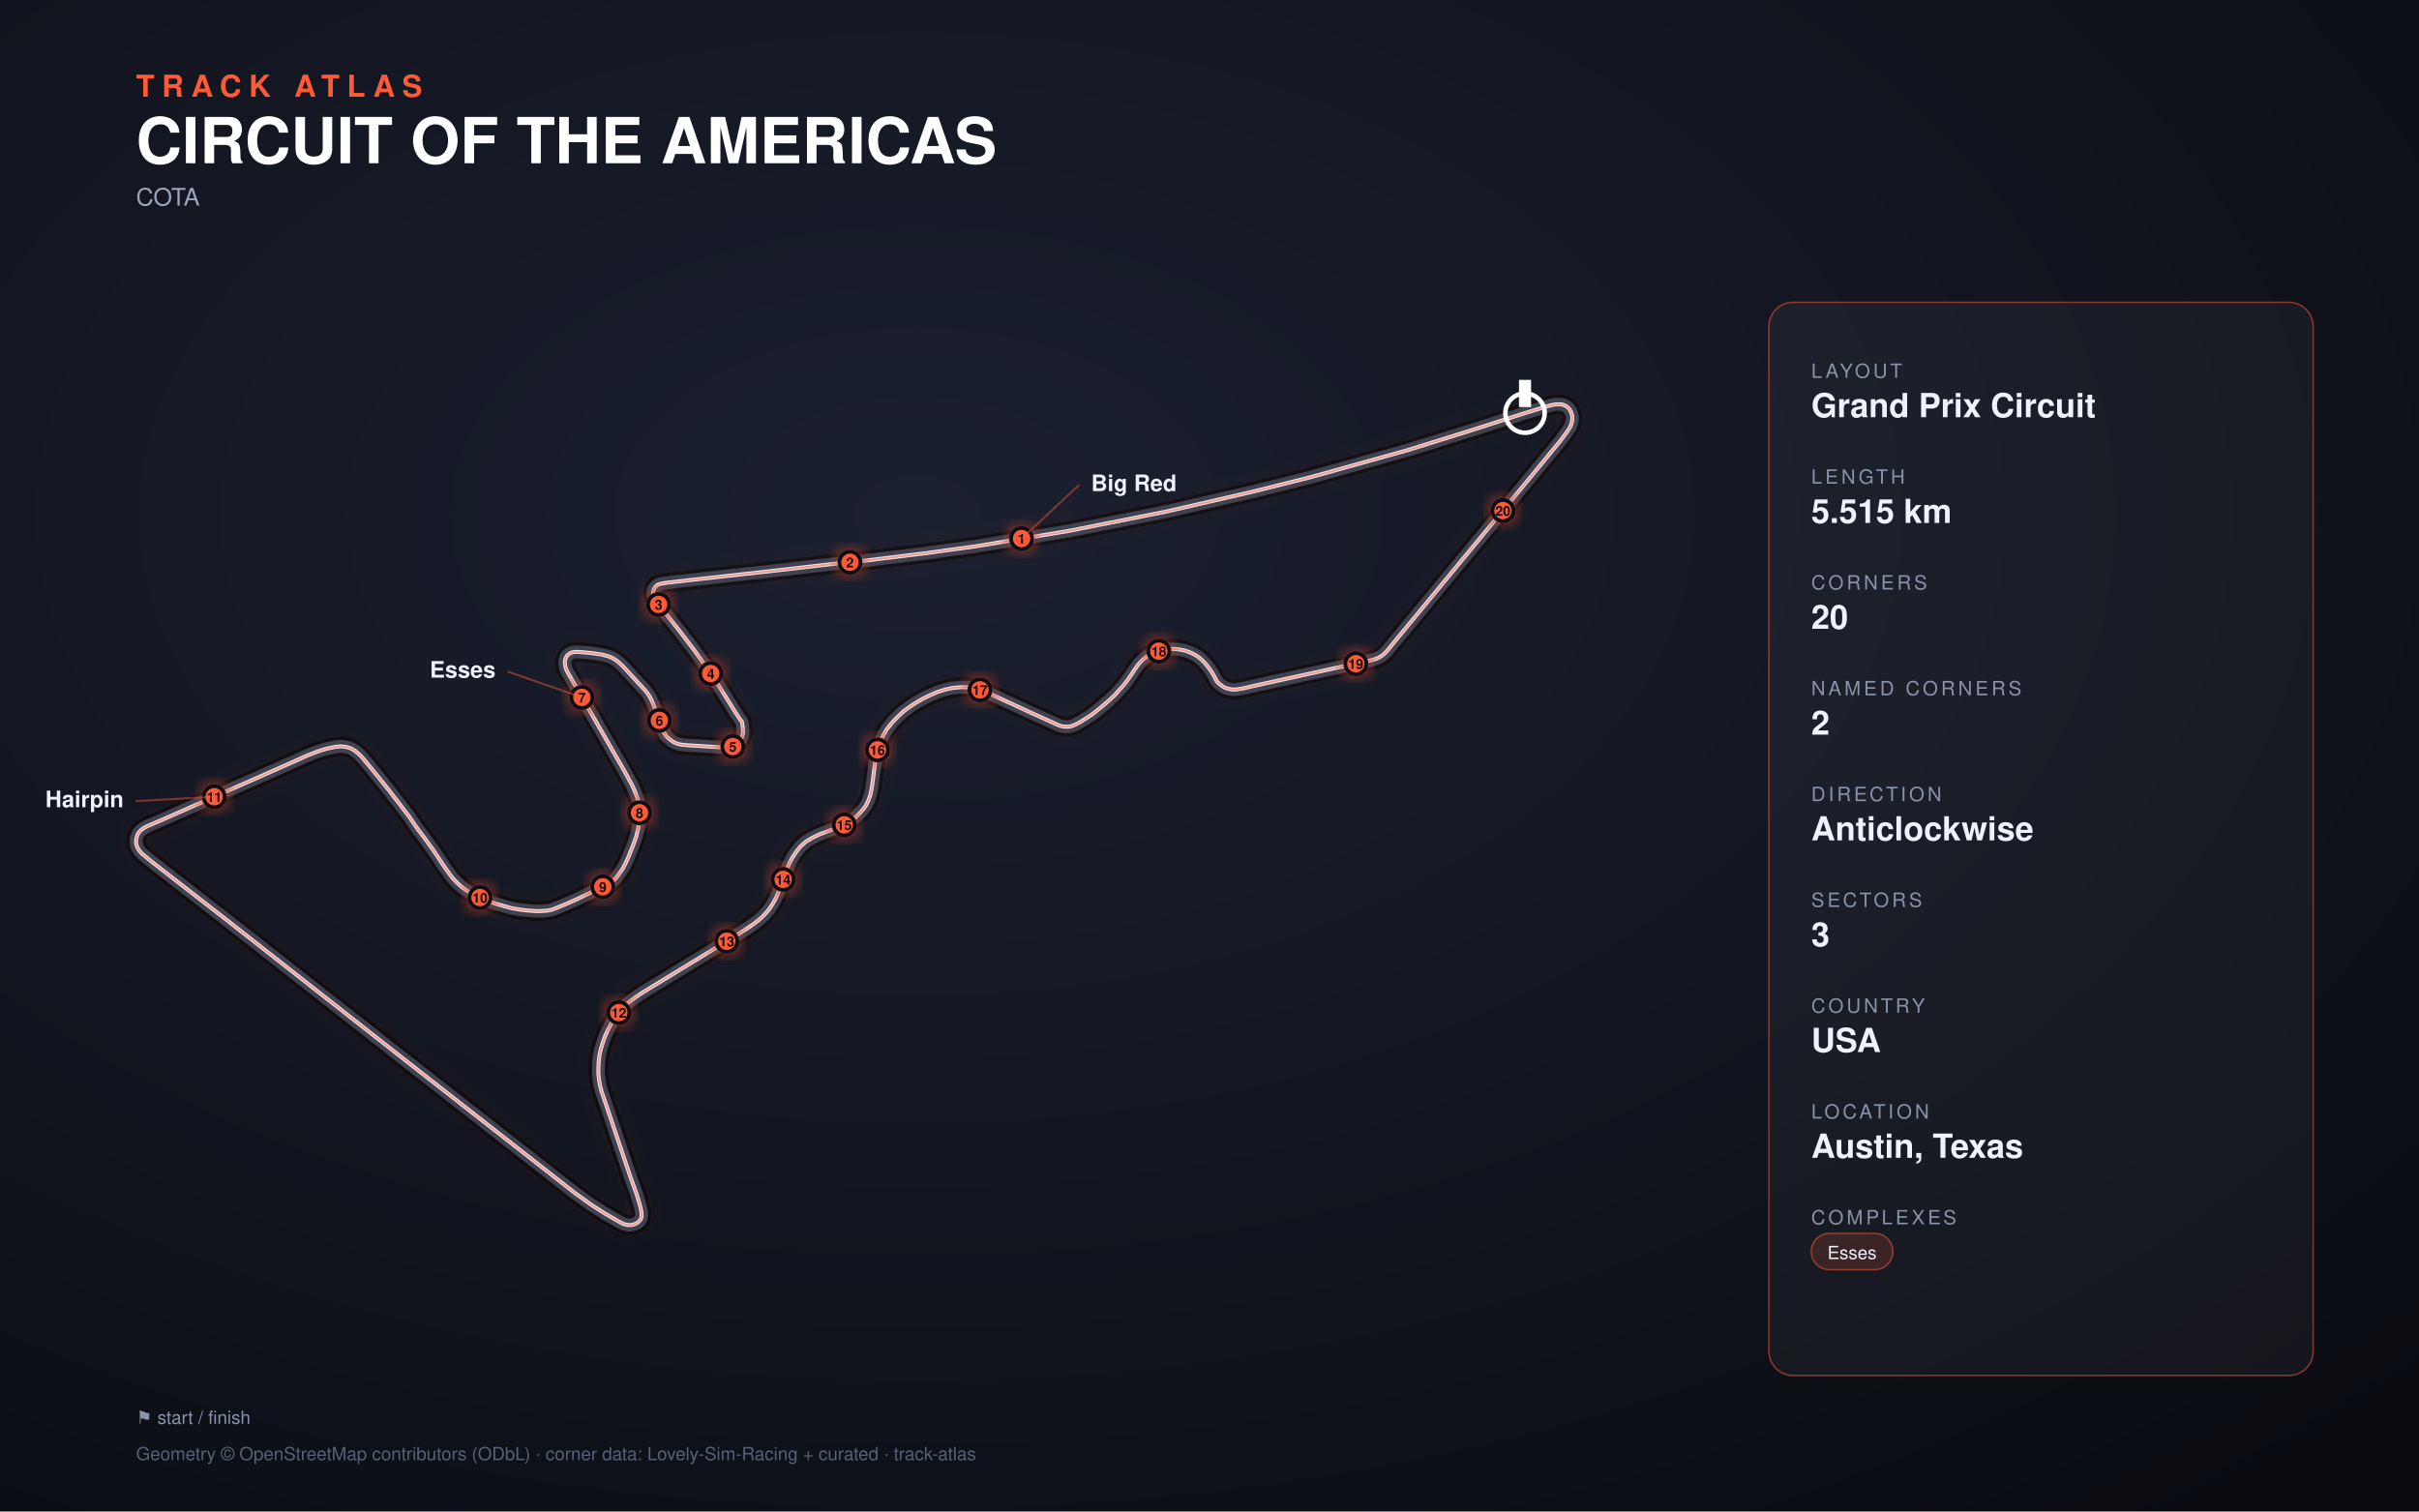
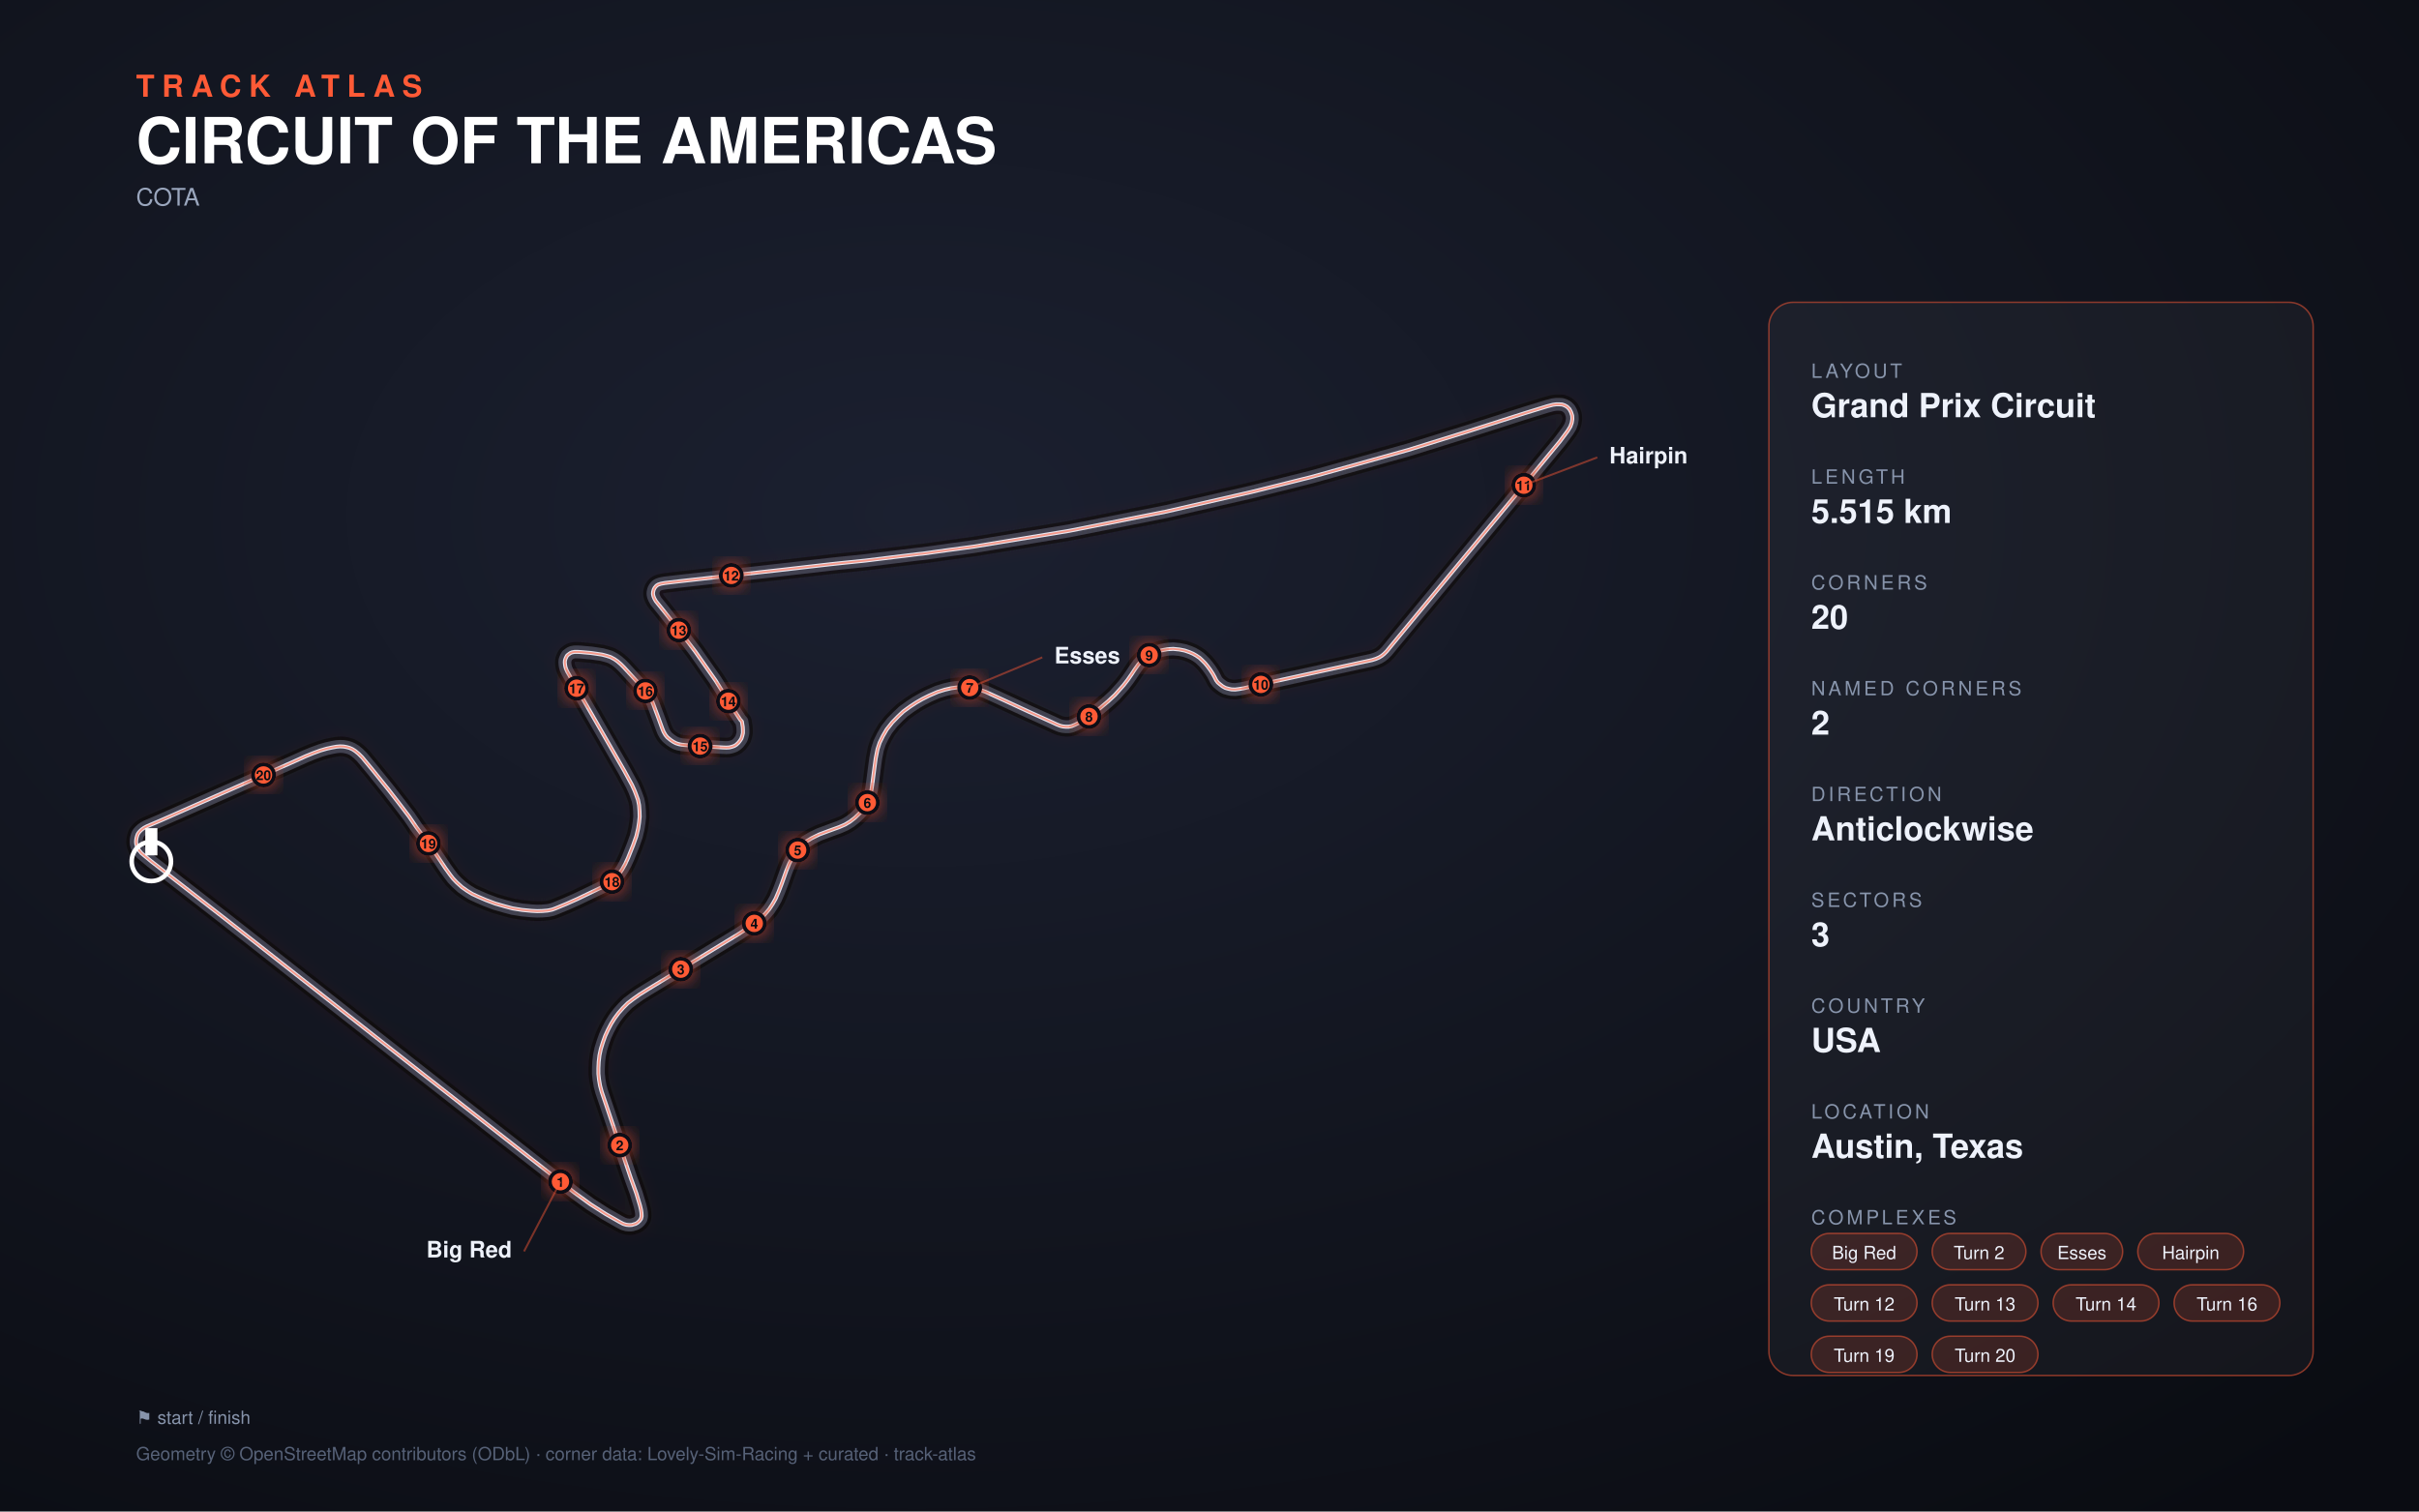
<svg xmlns="http://www.w3.org/2000/svg" width="1600" height="1000" viewBox="0 0 1600 1000" font-family="Helvetica, Arial, sans-serif">
  <defs>
    <radialGradient id="bg" cx="38%" cy="34%" r="85%">
      <stop offset="0%" stop-color="#1b2030" />
      <stop offset="55%" stop-color="#12151f" />
      <stop offset="100%" stop-color="#0a0c12" />
    </radialGradient>
    <linearGradient id="accent" x1="0" y1="0" x2="1" y2="1">
      <stop offset="0%" stop-color="#ff5a36" />
      <stop offset="100%" stop-color="#ffffff" />
    </linearGradient>
    <filter id="glow" x="-40%" y="-40%" width="180%" height="180%">
      <feGaussianBlur stdDeviation="6" result="b" />
      <feMerge>
        <feMergeNode in="b" />
        <feMergeNode in="SourceGraphic" />
      </feMerge>
    </filter>
  </defs>
  <rect width="1600" height="1000" fill="url(#bg)" />
  <path d="M 100.1,569.9 L 150.0,608.7 L 271.2,703.9 L 379.9,789.0 L 390.5,796.7 L 400.5,803.1 L 409.8,808.4 L 412.3,809.7 L 414.3,810.3 L 416.2,810.5 L 417.9,810.4 L 419.5,809.9 L 420.3,809.7 L 421.7,808.9 L 423.0,807.7 L 424.0,806.3 L 424.4,804.6 L 424.3,802.4 L 424.0,800.4 L 423.3,797.5 L 420.9,789.5 L 417.2,779.3 L 400.9,730.9 L 398.0,722.4 L 396.9,718.3 L 396.2,714.2 L 395.8,710.4 L 395.8,706.7 L 396.0,702.5 L 396.5,698.2 L 397.4,694.0 L 398.8,689.5 L 400.3,685.3 L 402.2,681.2 L 404.2,677.4 L 406.5,673.7 L 409.1,670.2 L 412.1,666.8 L 415.2,663.7 L 419.0,660.8 L 423.1,657.9 L 428.2,654.7 L 437.9,648.8 L 488.4,618.0 L 495.4,613.4 L 499.0,610.9 L 502.7,608.0 L 505.8,605.0 L 508.7,601.6 L 511.0,598.1 L 513.0,594.6 L 515.1,589.7 L 517.1,584.5 L 518.7,580.0 L 520.2,575.8 L 522.0,571.4 L 524.1,567.4 L 526.5,563.8 L 529.3,560.2 L 532.9,556.9 L 537.1,554.4 L 541.8,552.1 L 548.5,549.6 L 555.1,547.2 L 559.0,545.5 L 562.3,543.5 L 565.4,541.1 L 568.2,538.4 L 570.9,535.5 L 572.8,532.8 L 574.5,529.3 L 575.7,525.7 L 576.5,522.1 L 577.2,517.0 L 578.2,509.3 L 579.2,501.8 L 580.4,495.7 L 581.8,491.4 L 584.0,486.9 L 586.5,482.6 L 590.2,477.9 L 594.1,473.9 L 597.5,470.7 L 601.9,467.5 L 606.0,464.8 L 610.0,462.5 L 614.6,460.2 L 620.1,457.8 L 624.9,456.3 L 629.2,455.3 L 633.1,454.8 L 636.4,454.6 L 639.6,454.7 L 642.5,455.1 L 645.5,455.7 L 648.5,456.5 L 651.9,457.7 L 663.9,463.2 L 680.1,470.7 L 695.6,477.7 L 699.0,479.3 L 701.3,480.2 L 703.0,480.6 L 705.0,480.8 L 706.8,480.8 L 708.8,480.4 L 711.2,479.4 L 714.3,477.8 L 721.9,473.0 L 727.8,468.3 L 732.9,464.0 L 737.4,459.8 L 743.2,453.3 L 745.9,449.8 L 748.4,446.2 L 750.5,443.0 L 753.0,439.5 L 755.2,437.1 L 758.3,434.5 L 761.2,432.8 L 764.4,431.4 L 768.1,430.3 L 772.3,429.5 L 776.0,429.3 L 780.1,429.7 L 783.6,430.4 L 786.8,431.5 L 789.1,432.5 L 791.2,433.7 L 793.4,435.2 L 795.0,436.7 L 797.0,438.7 L 798.5,440.5 L 800.3,442.9 L 802.2,445.8 L 803.4,448.0 L 804.4,450.0 L 805.5,451.5 L 806.9,452.7 L 808.7,454.1 L 810.5,455.1 L 812.6,455.7 L 814.5,456.1 L 816.9,456.2 L 819.3,455.9 L 822.4,455.4 L 828.8,453.9 L 897.8,438.8 L 904.3,437.4 L 907.5,436.7 L 910.0,435.9 L 912.1,435.0 L 913.9,433.9 L 915.5,432.6 L 917.2,430.9 L 921.7,425.4 L 1010.8,317.5 L 1031.7,292.1 L 1037.0,285.0 L 1038.7,282.2 L 1039.6,279.7 L 1040.0,277.2 L 1039.9,275.0 L 1039.1,272.6 L 1038.1,270.7 L 1036.5,269.1 L 1034.9,268.2 L 1033.2,267.6 L 1031.3,267.5 L 1029.3,267.5 L 1027.1,267.8 L 1023.3,268.8 L 1008.7,273.3 L 972.2,285.0 L 931.4,297.7 L 867.3,315.6 L 827.7,325.5 L 771.6,338.4 L 707.2,351.2 L 644.2,361.6 L 628.0,363.8 L 610.2,366.3 L 609.1,366.4 L 607.2,366.6 L 572.3,370.9 L 555.7,372.6 L 549.2,373.3 L 530.1,375.5 L 515.3,377.2 L 481.2,381.0 L 449.1,384.6 L 439.8,385.7 L 437.1,386.2 L 435.3,386.8 L 434.2,387.5 L 433.0,388.9 L 432.4,390.1 L 432.0,391.6 L 431.9,392.9 L 432.2,394.4 L 432.8,395.9 L 433.8,397.7 L 439.6,404.9 L 451.4,419.9 L 459.9,431.1 L 473.3,450.2 L 486.0,470.6 L 489.6,476.1 L 490.7,477.3 L 491.3,481.0 L 491.4,483.1 L 491.4,485.0 L 491.0,486.7 L 490.4,488.6 L 489.5,490.0 L 488.4,491.4 L 487.0,492.7 L 485.7,493.5 L 484.0,494.1 L 482.3,494.5 L 480.3,494.6 L 477.8,494.5 L 467.0,493.8 L 458.8,493.3 L 454.2,493.0 L 450.9,492.7 L 448.9,492.3 L 447.1,491.7 L 445.4,490.8 L 443.6,489.6 L 441.4,487.8 L 440.1,486.2 L 438.9,484.1 L 437.9,481.6 L 435.2,474.2 L 433.4,469.4 L 431.8,465.1 L 430.1,461.5 L 428.1,458.4 L 426.1,456.0 L 421.6,451.2 L 412.7,441.5 L 410.6,439.4 L 408.4,437.5 L 406.4,436.1 L 403.8,434.7 L 401.3,433.9 L 398.3,433.1 L 395.0,432.6 L 390.8,432.0 L 384.1,431.4 L 382.1,431.3 L 380.0,431.3 L 378.4,431.6 L 377.2,432.1 L 376.1,432.9 L 375.2,433.6 L 374.6,434.6 L 374.1,435.7 L 373.7,436.9 L 373.6,438.1 L 373.7,439.4 L 373.9,440.8 L 374.3,442.3 L 375.2,444.3 L 382.5,457.1 L 412.9,509.9 L 418.0,519.3 L 419.7,523.0 L 420.7,525.6 L 422.0,529.2 L 422.7,532.7 L 423.0,536.6 L 423.1,540.4 L 422.7,544.2 L 422.1,548.1 L 420.9,553.2 L 418.8,559.1 L 415.4,567.6 L 413.6,571.5 L 411.6,575.1 L 409.5,578.2 L 407.5,580.9 L 405.8,582.5 L 404.1,583.9 L 401.6,585.3 L 381.8,594.8 L 374.6,598.0 L 370.0,599.9 L 367.6,600.9 L 365.2,601.8 L 362.3,602.4 L 358.8,602.7 L 355.3,602.8 L 351.5,602.6 L 345.3,602.0 L 339.1,601.0 L 334.2,599.7 L 327.6,597.8 L 321.5,595.5 L 316.4,593.3 L 312.5,591.5 L 309.2,589.5 L 305.5,586.9 L 302.1,583.8 L 299.7,581.3 L 297.7,578.7 L 294.6,574.4 L 286.7,562.6 L 281.0,554.7 L 275.5,547.4 L 270.6,540.2 L 264.2,531.8 L 257.1,522.6 L 246.3,509.2 L 239.5,501.0 L 237.1,498.6 L 234.9,496.8 L 233.0,495.6 L 231.2,494.8 L 229.4,494.3 L 227.3,493.9 L 224.9,493.8 L 222.6,494.0 L 219.8,494.5 L 216.1,495.3 L 212.0,496.5 L 207.1,498.3 L 202.2,500.3 L 192.9,504.5 L 106.3,542.8 L 97.2,546.7 L 95.3,547.7 L 93.9,548.7 L 92.8,549.7 L 91.8,550.8 L 91.1,551.9 L 90.7,553.0 L 90.3,554.4 L 90.1,555.6 L 90.0,556.9 L 90.1,558.2 L 90.5,559.7 L 91.0,560.9 L 92.0,562.6 L 93.6,564.5 L 100.1,569.9 Z" fill="none" stroke="#000000" stroke-opacity="0.5" stroke-width="13" stroke-linejoin="round" stroke-linecap="round" />
  <path d="M 100.1,569.9 L 150.0,608.7 L 271.2,703.9 L 379.9,789.0 L 390.5,796.7 L 400.5,803.1 L 409.8,808.4 L 412.3,809.7 L 414.3,810.3 L 416.2,810.5 L 417.9,810.4 L 419.5,809.9 L 420.3,809.7 L 421.7,808.9 L 423.0,807.7 L 424.0,806.3 L 424.4,804.6 L 424.3,802.4 L 424.0,800.4 L 423.3,797.5 L 420.9,789.5 L 417.2,779.3 L 400.9,730.9 L 398.0,722.4 L 396.9,718.3 L 396.2,714.2 L 395.8,710.4 L 395.8,706.7 L 396.0,702.5 L 396.5,698.2 L 397.4,694.0 L 398.8,689.5 L 400.3,685.3 L 402.2,681.2 L 404.2,677.4 L 406.5,673.7 L 409.1,670.2 L 412.1,666.8 L 415.2,663.7 L 419.0,660.8 L 423.1,657.9 L 428.2,654.7 L 437.9,648.8 L 488.4,618.0 L 495.4,613.4 L 499.0,610.9 L 502.7,608.0 L 505.8,605.0 L 508.7,601.6 L 511.0,598.1 L 513.0,594.6 L 515.1,589.7 L 517.1,584.5 L 518.7,580.0 L 520.2,575.8 L 522.0,571.4 L 524.1,567.4 L 526.5,563.8 L 529.3,560.2 L 532.9,556.9 L 537.1,554.4 L 541.8,552.1 L 548.5,549.6 L 555.1,547.2 L 559.0,545.5 L 562.3,543.5 L 565.4,541.1 L 568.2,538.4 L 570.9,535.5 L 572.8,532.8 L 574.5,529.3 L 575.7,525.7 L 576.5,522.1 L 577.2,517.0 L 578.2,509.3 L 579.2,501.8 L 580.4,495.7 L 581.8,491.4 L 584.0,486.9 L 586.5,482.6 L 590.2,477.9 L 594.1,473.9 L 597.5,470.7 L 601.9,467.5 L 606.0,464.8 L 610.0,462.5 L 614.6,460.2 L 620.1,457.8 L 624.9,456.3 L 629.2,455.3 L 633.1,454.8 L 636.4,454.6 L 639.6,454.7 L 642.5,455.1 L 645.5,455.7 L 648.5,456.5 L 651.9,457.7 L 663.9,463.2 L 680.1,470.7 L 695.6,477.7 L 699.0,479.3 L 701.3,480.2 L 703.0,480.6 L 705.0,480.8 L 706.8,480.8 L 708.8,480.4 L 711.2,479.4 L 714.3,477.8 L 721.9,473.0 L 727.8,468.3 L 732.9,464.0 L 737.4,459.8 L 743.2,453.3 L 745.9,449.8 L 748.4,446.2 L 750.5,443.0 L 753.0,439.5 L 755.2,437.1 L 758.3,434.5 L 761.2,432.8 L 764.4,431.4 L 768.1,430.3 L 772.3,429.5 L 776.0,429.3 L 780.1,429.7 L 783.6,430.4 L 786.8,431.5 L 789.1,432.5 L 791.2,433.7 L 793.4,435.2 L 795.0,436.7 L 797.0,438.7 L 798.5,440.5 L 800.3,442.9 L 802.2,445.8 L 803.4,448.0 L 804.4,450.0 L 805.5,451.5 L 806.9,452.7 L 808.7,454.1 L 810.5,455.1 L 812.6,455.7 L 814.5,456.1 L 816.9,456.2 L 819.3,455.9 L 822.4,455.4 L 828.8,453.9 L 897.8,438.8 L 904.3,437.4 L 907.5,436.7 L 910.0,435.9 L 912.1,435.0 L 913.9,433.9 L 915.5,432.6 L 917.2,430.9 L 921.7,425.4 L 1010.8,317.5 L 1031.7,292.1 L 1037.0,285.0 L 1038.7,282.2 L 1039.6,279.7 L 1040.0,277.2 L 1039.9,275.0 L 1039.1,272.6 L 1038.1,270.7 L 1036.5,269.1 L 1034.9,268.2 L 1033.2,267.6 L 1031.3,267.5 L 1029.3,267.5 L 1027.1,267.8 L 1023.3,268.8 L 1008.7,273.3 L 972.2,285.0 L 931.4,297.7 L 867.3,315.6 L 827.7,325.5 L 771.6,338.4 L 707.2,351.2 L 644.2,361.6 L 628.0,363.8 L 610.2,366.3 L 609.1,366.4 L 607.2,366.6 L 572.3,370.9 L 555.7,372.6 L 549.2,373.3 L 530.1,375.5 L 515.3,377.2 L 481.2,381.0 L 449.1,384.6 L 439.8,385.7 L 437.1,386.2 L 435.3,386.8 L 434.2,387.5 L 433.0,388.9 L 432.4,390.1 L 432.0,391.6 L 431.9,392.9 L 432.2,394.4 L 432.8,395.9 L 433.8,397.7 L 439.6,404.9 L 451.4,419.9 L 459.9,431.1 L 473.3,450.2 L 486.0,470.6 L 489.6,476.1 L 490.7,477.3 L 491.3,481.0 L 491.4,483.1 L 491.4,485.0 L 491.0,486.7 L 490.4,488.6 L 489.5,490.0 L 488.4,491.4 L 487.0,492.7 L 485.7,493.5 L 484.0,494.1 L 482.3,494.5 L 480.3,494.6 L 477.8,494.5 L 467.0,493.8 L 458.8,493.3 L 454.2,493.0 L 450.9,492.7 L 448.9,492.3 L 447.1,491.7 L 445.4,490.8 L 443.6,489.6 L 441.4,487.8 L 440.1,486.2 L 438.9,484.1 L 437.9,481.6 L 435.2,474.2 L 433.4,469.4 L 431.8,465.1 L 430.1,461.5 L 428.1,458.4 L 426.1,456.0 L 421.6,451.2 L 412.7,441.5 L 410.6,439.4 L 408.4,437.5 L 406.4,436.1 L 403.8,434.7 L 401.3,433.9 L 398.3,433.1 L 395.0,432.6 L 390.8,432.0 L 384.1,431.4 L 382.1,431.3 L 380.0,431.3 L 378.4,431.6 L 377.2,432.1 L 376.1,432.9 L 375.2,433.6 L 374.6,434.6 L 374.1,435.7 L 373.7,436.9 L 373.6,438.1 L 373.7,439.4 L 373.9,440.8 L 374.3,442.3 L 375.2,444.3 L 382.5,457.1 L 412.9,509.9 L 418.0,519.3 L 419.7,523.0 L 420.7,525.6 L 422.0,529.2 L 422.7,532.7 L 423.0,536.6 L 423.1,540.4 L 422.7,544.2 L 422.1,548.1 L 420.9,553.2 L 418.8,559.1 L 415.4,567.6 L 413.6,571.5 L 411.6,575.1 L 409.5,578.2 L 407.5,580.9 L 405.8,582.5 L 404.1,583.9 L 401.6,585.3 L 381.8,594.8 L 374.6,598.0 L 370.0,599.9 L 367.6,600.9 L 365.2,601.8 L 362.3,602.4 L 358.8,602.7 L 355.3,602.8 L 351.5,602.6 L 345.3,602.0 L 339.1,601.0 L 334.2,599.7 L 327.6,597.8 L 321.5,595.5 L 316.4,593.3 L 312.5,591.5 L 309.2,589.5 L 305.5,586.9 L 302.1,583.8 L 299.7,581.3 L 297.7,578.7 L 294.6,574.4 L 286.7,562.6 L 281.0,554.7 L 275.5,547.4 L 270.6,540.2 L 264.2,531.8 L 257.1,522.6 L 246.3,509.2 L 239.5,501.0 L 237.1,498.6 L 234.9,496.8 L 233.0,495.6 L 231.2,494.8 L 229.4,494.3 L 227.3,493.9 L 224.9,493.8 L 222.6,494.0 L 219.8,494.5 L 216.1,495.3 L 212.0,496.5 L 207.1,498.3 L 202.2,500.3 L 192.9,504.5 L 106.3,542.8 L 97.2,546.7 L 95.3,547.7 L 93.9,548.7 L 92.8,549.7 L 91.8,550.8 L 91.1,551.9 L 90.7,553.0 L 90.3,554.4 L 90.1,555.6 L 90.0,556.9 L 90.1,558.2 L 90.5,559.7 L 91.0,560.9 L 92.0,562.6 L 93.6,564.5 L 100.1,569.9 Z" fill="none" stroke="#39404f" stroke-width="8.5" stroke-linejoin="round" stroke-linecap="round" />
  <path d="M 100.1,569.9 L 150.0,608.7 L 271.2,703.9 L 379.9,789.0 L 390.5,796.7 L 400.5,803.1 L 409.8,808.4 L 412.3,809.7 L 414.3,810.3 L 416.2,810.5 L 417.9,810.4 L 419.5,809.9 L 420.3,809.7 L 421.7,808.9 L 423.0,807.7 L 424.0,806.3 L 424.4,804.6 L 424.3,802.4 L 424.0,800.4 L 423.3,797.5 L 420.9,789.5 L 417.2,779.3 L 400.9,730.9 L 398.0,722.4 L 396.9,718.3 L 396.2,714.2 L 395.8,710.4 L 395.8,706.7 L 396.0,702.5 L 396.5,698.2 L 397.4,694.0 L 398.8,689.5 L 400.3,685.3 L 402.2,681.2 L 404.2,677.4 L 406.5,673.7 L 409.1,670.2 L 412.1,666.8 L 415.2,663.7 L 419.0,660.8 L 423.1,657.9 L 428.2,654.7 L 437.9,648.8 L 488.4,618.0 L 495.4,613.4 L 499.0,610.9 L 502.7,608.0 L 505.8,605.0 L 508.7,601.6 L 511.0,598.1 L 513.0,594.6 L 515.1,589.7 L 517.1,584.5 L 518.7,580.0 L 520.2,575.8 L 522.0,571.4 L 524.1,567.4 L 526.5,563.8 L 529.3,560.2 L 532.9,556.9 L 537.1,554.4 L 541.8,552.1 L 548.5,549.6 L 555.1,547.2 L 559.0,545.5 L 562.3,543.5 L 565.4,541.1 L 568.2,538.4 L 570.9,535.5 L 572.8,532.8 L 574.5,529.3 L 575.7,525.7 L 576.5,522.1 L 577.2,517.0 L 578.2,509.3 L 579.2,501.8 L 580.4,495.7 L 581.8,491.4 L 584.0,486.9 L 586.5,482.6 L 590.2,477.9 L 594.1,473.9 L 597.5,470.7 L 601.9,467.5 L 606.0,464.8 L 610.0,462.5 L 614.6,460.2 L 620.1,457.8 L 624.9,456.3 L 629.2,455.3 L 633.1,454.8 L 636.4,454.6 L 639.6,454.7 L 642.5,455.1 L 645.5,455.7 L 648.5,456.5 L 651.9,457.7 L 663.9,463.2 L 680.1,470.7 L 695.6,477.7 L 699.0,479.3 L 701.3,480.2 L 703.0,480.6 L 705.0,480.8 L 706.8,480.8 L 708.8,480.4 L 711.2,479.4 L 714.3,477.8 L 721.9,473.0 L 727.8,468.3 L 732.9,464.0 L 737.4,459.8 L 743.2,453.3 L 745.9,449.8 L 748.4,446.2 L 750.5,443.0 L 753.0,439.5 L 755.2,437.1 L 758.3,434.5 L 761.2,432.8 L 764.4,431.4 L 768.1,430.3 L 772.3,429.5 L 776.0,429.3 L 780.1,429.7 L 783.6,430.4 L 786.8,431.5 L 789.1,432.5 L 791.2,433.7 L 793.4,435.2 L 795.0,436.7 L 797.0,438.7 L 798.5,440.5 L 800.3,442.9 L 802.2,445.8 L 803.4,448.0 L 804.4,450.0 L 805.5,451.5 L 806.9,452.7 L 808.7,454.1 L 810.5,455.1 L 812.6,455.7 L 814.5,456.1 L 816.9,456.2 L 819.3,455.9 L 822.4,455.4 L 828.8,453.9 L 897.8,438.8 L 904.3,437.4 L 907.5,436.7 L 910.0,435.9 L 912.1,435.0 L 913.9,433.9 L 915.5,432.6 L 917.2,430.9 L 921.7,425.4 L 1010.8,317.5 L 1031.7,292.1 L 1037.0,285.0 L 1038.7,282.2 L 1039.6,279.7 L 1040.0,277.2 L 1039.9,275.0 L 1039.1,272.6 L 1038.1,270.7 L 1036.5,269.1 L 1034.9,268.2 L 1033.2,267.6 L 1031.3,267.5 L 1029.3,267.5 L 1027.1,267.8 L 1023.3,268.8 L 1008.7,273.3 L 972.2,285.0 L 931.4,297.7 L 867.3,315.6 L 827.7,325.5 L 771.6,338.4 L 707.2,351.2 L 644.2,361.6 L 628.0,363.8 L 610.2,366.3 L 609.1,366.4 L 607.2,366.6 L 572.3,370.9 L 555.7,372.6 L 549.2,373.3 L 530.1,375.5 L 515.3,377.2 L 481.2,381.0 L 449.1,384.6 L 439.8,385.7 L 437.1,386.2 L 435.3,386.8 L 434.2,387.5 L 433.0,388.9 L 432.4,390.1 L 432.0,391.6 L 431.9,392.9 L 432.2,394.4 L 432.8,395.9 L 433.8,397.7 L 439.6,404.9 L 451.4,419.9 L 459.9,431.1 L 473.3,450.2 L 486.0,470.6 L 489.6,476.1 L 490.7,477.3 L 491.3,481.0 L 491.4,483.1 L 491.4,485.0 L 491.0,486.7 L 490.4,488.6 L 489.5,490.0 L 488.4,491.4 L 487.0,492.7 L 485.7,493.5 L 484.0,494.1 L 482.3,494.5 L 480.3,494.6 L 477.8,494.5 L 467.0,493.8 L 458.8,493.3 L 454.2,493.0 L 450.9,492.7 L 448.9,492.3 L 447.1,491.7 L 445.4,490.8 L 443.6,489.6 L 441.4,487.8 L 440.1,486.2 L 438.9,484.1 L 437.9,481.6 L 435.2,474.2 L 433.4,469.4 L 431.8,465.1 L 430.1,461.5 L 428.1,458.4 L 426.1,456.0 L 421.6,451.2 L 412.7,441.5 L 410.6,439.4 L 408.4,437.5 L 406.4,436.1 L 403.8,434.7 L 401.3,433.9 L 398.3,433.1 L 395.0,432.6 L 390.8,432.0 L 384.1,431.4 L 382.1,431.3 L 380.0,431.3 L 378.4,431.6 L 377.2,432.1 L 376.1,432.9 L 375.2,433.6 L 374.6,434.6 L 374.1,435.7 L 373.7,436.9 L 373.6,438.1 L 373.7,439.4 L 373.9,440.8 L 374.3,442.3 L 375.2,444.3 L 382.5,457.1 L 412.9,509.9 L 418.0,519.3 L 419.7,523.0 L 420.7,525.6 L 422.0,529.2 L 422.7,532.7 L 423.0,536.6 L 423.1,540.4 L 422.7,544.2 L 422.1,548.1 L 420.9,553.2 L 418.8,559.1 L 415.4,567.6 L 413.6,571.5 L 411.6,575.1 L 409.5,578.2 L 407.5,580.9 L 405.8,582.5 L 404.1,583.9 L 401.6,585.3 L 381.8,594.8 L 374.6,598.0 L 370.0,599.9 L 367.6,600.9 L 365.2,601.8 L 362.3,602.4 L 358.8,602.7 L 355.3,602.8 L 351.5,602.6 L 345.3,602.0 L 339.1,601.0 L 334.2,599.7 L 327.6,597.8 L 321.5,595.5 L 316.4,593.3 L 312.5,591.5 L 309.2,589.5 L 305.5,586.9 L 302.1,583.8 L 299.7,581.3 L 297.7,578.7 L 294.6,574.4 L 286.7,562.6 L 281.0,554.7 L 275.5,547.4 L 270.6,540.2 L 264.2,531.8 L 257.1,522.6 L 246.3,509.2 L 239.5,501.0 L 237.1,498.6 L 234.9,496.8 L 233.0,495.6 L 231.2,494.8 L 229.4,494.3 L 227.3,493.9 L 224.9,493.8 L 222.6,494.0 L 219.8,494.5 L 216.1,495.3 L 212.0,496.5 L 207.1,498.3 L 202.2,500.3 L 192.9,504.5 L 106.3,542.8 L 97.2,546.7 L 95.3,547.7 L 93.9,548.7 L 92.8,549.7 L 91.8,550.8 L 91.1,551.9 L 90.7,553.0 L 90.3,554.4 L 90.1,555.6 L 90.0,556.9 L 90.1,558.2 L 90.5,559.7 L 91.0,560.9 L 92.0,562.6 L 93.6,564.5 L 100.1,569.9 Z" fill="none" stroke="#e7edf8" stroke-width="2.6" stroke-linejoin="round" stroke-linecap="round" />
  <path d="M 100.1,569.9 L 150.0,608.7 L 271.2,703.9 L 379.9,789.0 L 390.5,796.7 L 400.5,803.1 L 409.8,808.4 L 412.3,809.7 L 414.3,810.3 L 416.2,810.5 L 417.9,810.4 L 419.5,809.9 L 420.3,809.7 L 421.7,808.9 L 423.0,807.7 L 424.0,806.3 L 424.4,804.6 L 424.3,802.4 L 424.0,800.4 L 423.3,797.5 L 420.9,789.5 L 417.2,779.3 L 400.9,730.9 L 398.0,722.4 L 396.9,718.3 L 396.2,714.2 L 395.8,710.4 L 395.8,706.7 L 396.0,702.5 L 396.5,698.2 L 397.4,694.0 L 398.8,689.5 L 400.3,685.3 L 402.2,681.2 L 404.2,677.4 L 406.5,673.7 L 409.1,670.2 L 412.1,666.8 L 415.2,663.7 L 419.0,660.8 L 423.1,657.9 L 428.2,654.7 L 437.9,648.8 L 488.4,618.0 L 495.4,613.4 L 499.0,610.9 L 502.7,608.0 L 505.8,605.0 L 508.7,601.6 L 511.0,598.1 L 513.0,594.6 L 515.1,589.7 L 517.1,584.5 L 518.7,580.0 L 520.2,575.8 L 522.0,571.4 L 524.1,567.4 L 526.5,563.8 L 529.3,560.2 L 532.9,556.9 L 537.1,554.4 L 541.8,552.1 L 548.5,549.6 L 555.1,547.2 L 559.0,545.5 L 562.3,543.5 L 565.4,541.1 L 568.2,538.4 L 570.9,535.5 L 572.8,532.8 L 574.5,529.3 L 575.7,525.7 L 576.5,522.1 L 577.2,517.0 L 578.2,509.3 L 579.2,501.8 L 580.4,495.7 L 581.8,491.4 L 584.0,486.9 L 586.5,482.6 L 590.2,477.9 L 594.1,473.9 L 597.5,470.7 L 601.9,467.5 L 606.0,464.8 L 610.0,462.5 L 614.6,460.2 L 620.1,457.8 L 624.9,456.3 L 629.2,455.3 L 633.1,454.8 L 636.4,454.6 L 639.6,454.7 L 642.5,455.1 L 645.5,455.7 L 648.5,456.5 L 651.9,457.7 L 663.9,463.2 L 680.1,470.7 L 695.6,477.7 L 699.0,479.3 L 701.3,480.2 L 703.0,480.6 L 705.0,480.8 L 706.8,480.8 L 708.8,480.4 L 711.2,479.4 L 714.3,477.8 L 721.9,473.0 L 727.8,468.3 L 732.9,464.0 L 737.4,459.8 L 743.2,453.3 L 745.9,449.8 L 748.4,446.2 L 750.5,443.0 L 753.0,439.5 L 755.2,437.1 L 758.3,434.5 L 761.2,432.8 L 764.4,431.4 L 768.1,430.3 L 772.3,429.5 L 776.0,429.3 L 780.1,429.7 L 783.6,430.4 L 786.8,431.5 L 789.1,432.5 L 791.2,433.7 L 793.4,435.2 L 795.0,436.7 L 797.0,438.7 L 798.5,440.5 L 800.3,442.9 L 802.2,445.8 L 803.4,448.0 L 804.4,450.0 L 805.5,451.5 L 806.9,452.7 L 808.7,454.1 L 810.5,455.1 L 812.6,455.7 L 814.5,456.1 L 816.9,456.2 L 819.3,455.9 L 822.4,455.4 L 828.8,453.9 L 897.8,438.8 L 904.3,437.4 L 907.5,436.7 L 910.0,435.9 L 912.1,435.0 L 913.9,433.9 L 915.5,432.6 L 917.2,430.9 L 921.7,425.4 L 1010.8,317.5 L 1031.7,292.1 L 1037.0,285.0 L 1038.7,282.2 L 1039.6,279.7 L 1040.0,277.2 L 1039.9,275.0 L 1039.1,272.6 L 1038.1,270.7 L 1036.5,269.1 L 1034.9,268.2 L 1033.2,267.6 L 1031.3,267.5 L 1029.3,267.5 L 1027.1,267.8 L 1023.3,268.8 L 1008.7,273.3 L 972.2,285.0 L 931.4,297.7 L 867.3,315.6 L 827.7,325.5 L 771.6,338.4 L 707.2,351.2 L 644.2,361.6 L 628.0,363.8 L 610.2,366.3 L 609.1,366.4 L 607.2,366.6 L 572.3,370.9 L 555.7,372.6 L 549.2,373.3 L 530.1,375.5 L 515.3,377.2 L 481.2,381.0 L 449.1,384.6 L 439.8,385.7 L 437.1,386.2 L 435.3,386.8 L 434.2,387.5 L 433.0,388.9 L 432.4,390.1 L 432.0,391.6 L 431.9,392.9 L 432.2,394.4 L 432.8,395.9 L 433.8,397.7 L 439.6,404.9 L 451.4,419.9 L 459.9,431.1 L 473.3,450.2 L 486.0,470.6 L 489.6,476.1 L 490.7,477.3 L 491.3,481.0 L 491.4,483.1 L 491.4,485.0 L 491.0,486.7 L 490.4,488.6 L 489.5,490.0 L 488.4,491.4 L 487.0,492.7 L 485.7,493.5 L 484.0,494.1 L 482.3,494.5 L 480.3,494.6 L 477.8,494.5 L 467.0,493.8 L 458.8,493.3 L 454.2,493.0 L 450.9,492.7 L 448.9,492.3 L 447.1,491.7 L 445.4,490.8 L 443.6,489.6 L 441.4,487.8 L 440.1,486.2 L 438.9,484.1 L 437.9,481.6 L 435.2,474.2 L 433.4,469.4 L 431.8,465.1 L 430.1,461.5 L 428.1,458.4 L 426.1,456.0 L 421.6,451.2 L 412.7,441.5 L 410.6,439.4 L 408.4,437.5 L 406.4,436.1 L 403.8,434.7 L 401.3,433.9 L 398.3,433.1 L 395.0,432.6 L 390.8,432.0 L 384.1,431.4 L 382.1,431.3 L 380.0,431.3 L 378.4,431.6 L 377.2,432.1 L 376.1,432.9 L 375.2,433.6 L 374.6,434.6 L 374.1,435.7 L 373.7,436.9 L 373.6,438.1 L 373.7,439.4 L 373.9,440.8 L 374.3,442.3 L 375.2,444.3 L 382.5,457.1 L 412.9,509.9 L 418.0,519.3 L 419.7,523.0 L 420.7,525.6 L 422.0,529.2 L 422.7,532.7 L 423.0,536.6 L 423.1,540.4 L 422.7,544.2 L 422.1,548.1 L 420.9,553.2 L 418.8,559.1 L 415.4,567.6 L 413.6,571.5 L 411.6,575.1 L 409.5,578.2 L 407.5,580.9 L 405.8,582.5 L 404.1,583.9 L 401.6,585.3 L 381.8,594.8 L 374.6,598.0 L 370.0,599.9 L 367.6,600.9 L 365.2,601.8 L 362.3,602.4 L 358.8,602.7 L 355.3,602.8 L 351.5,602.6 L 345.3,602.0 L 339.1,601.0 L 334.2,599.7 L 327.6,597.8 L 321.5,595.5 L 316.4,593.3 L 312.5,591.5 L 309.2,589.5 L 305.5,586.9 L 302.1,583.8 L 299.7,581.3 L 297.7,578.7 L 294.6,574.4 L 286.7,562.6 L 281.0,554.7 L 275.5,547.4 L 270.6,540.2 L 264.2,531.8 L 257.1,522.6 L 246.3,509.2 L 239.5,501.0 L 237.1,498.6 L 234.9,496.8 L 233.0,495.6 L 231.2,494.8 L 229.4,494.3 L 227.3,493.9 L 224.9,493.8 L 222.6,494.0 L 219.8,494.5 L 216.1,495.3 L 212.0,496.5 L 207.1,498.3 L 202.2,500.3 L 192.9,504.5 L 106.3,542.8 L 97.2,546.7 L 95.3,547.7 L 93.9,548.7 L 92.8,549.7 L 91.8,550.8 L 91.1,551.9 L 90.7,553.0 L 90.3,554.4 L 90.1,555.6 L 90.0,556.9 L 90.1,558.2 L 90.5,559.7 L 91.0,560.9 L 92.0,562.6 L 93.6,564.5 L 100.1,569.9 Z" fill="none" stroke="#ff5a36" stroke-opacity="0.55" stroke-width="1.2" stroke-linejoin="round" filter="url(#glow)" />
-   <circle cx="1008.7" cy="273.3" r="13" fill="none" stroke="#ffffff" stroke-width="3" />
-   <rect x="1004.7" y="251.3" width="8" height="18" fill="#ffffff" />
-   <circle cx="675.7" cy="356.3" r="7" fill="#ff5a36" stroke="#0a0c12" stroke-width="2.5" filter="url(#glow)" />
-   <text x="675.7" y="359.7" font-size="9" font-weight="700" fill="#0a0c12" text-anchor="middle">1</text>
-   <circle cx="562.2" cy="372.0" r="7" fill="#ff5a36" stroke="#0a0c12" stroke-width="2.5" filter="url(#glow)" />
-   <text x="562.2" y="375.4" font-size="9" font-weight="700" fill="#0a0c12" text-anchor="middle">2</text>
-   <circle cx="435.6" cy="399.9" r="7" fill="#ff5a36" stroke="#0a0c12" stroke-width="2.5" filter="url(#glow)" />
-   <text x="435.6" y="403.3" font-size="9" font-weight="700" fill="#0a0c12" text-anchor="middle">3</text>
-   <circle cx="470.1" cy="445.6" r="7" fill="#ff5a36" stroke="#0a0c12" stroke-width="2.5" filter="url(#glow)" />
-   <text x="470.1" y="449.0" font-size="9" font-weight="700" fill="#0a0c12" text-anchor="middle">4</text>
-   <circle cx="484.7" cy="493.9" r="7" fill="#ff5a36" stroke="#0a0c12" stroke-width="2.5" filter="url(#glow)" />
-   <text x="484.7" y="497.3" font-size="9" font-weight="700" fill="#0a0c12" text-anchor="middle">5</text>
-   <circle cx="436.1" cy="476.6" r="7" fill="#ff5a36" stroke="#0a0c12" stroke-width="2.5" filter="url(#glow)" />
-   <text x="436.1" y="480.0" font-size="9" font-weight="700" fill="#0a0c12" text-anchor="middle">6</text>
-   <circle cx="384.9" cy="461.4" r="7" fill="#ff5a36" stroke="#0a0c12" stroke-width="2.5" filter="url(#glow)" />
-   <text x="384.9" y="464.8" font-size="9" font-weight="700" fill="#0a0c12" text-anchor="middle">7</text>
-   <circle cx="423.0" cy="537.7" r="7" fill="#ff5a36" stroke="#0a0c12" stroke-width="2.5" filter="url(#glow)" />
-   <text x="423.0" y="541.1" font-size="9" font-weight="700" fill="#0a0c12" text-anchor="middle">8</text>
-   <circle cx="398.7" cy="586.7" r="7" fill="#ff5a36" stroke="#0a0c12" stroke-width="2.5" filter="url(#glow)" />
-   <text x="398.7" y="590.1" font-size="9" font-weight="700" fill="#0a0c12" text-anchor="middle">9</text>
-   <circle cx="317.5" cy="593.8" r="7" fill="#ff5a36" stroke="#0a0c12" stroke-width="2.5" filter="url(#glow)" />
-   <text x="317.5" y="597.2" font-size="9" font-weight="700" fill="#0a0c12" text-anchor="middle">10</text>
-   <circle cx="141.7" cy="527.1" r="7" fill="#ff5a36" stroke="#0a0c12" stroke-width="2.5" filter="url(#glow)" />
-   <text x="141.7" y="530.5" font-size="9" font-weight="700" fill="#0a0c12" text-anchor="middle">11</text>
-   <circle cx="409.3" cy="669.9" r="7" fill="#ff5a36" stroke="#0a0c12" stroke-width="2.5" filter="url(#glow)" />
-   <text x="409.3" y="673.3" font-size="9" font-weight="700" fill="#0a0c12" text-anchor="middle">12</text>
-   <circle cx="480.7" cy="622.7" r="7" fill="#ff5a36" stroke="#0a0c12" stroke-width="2.5" filter="url(#glow)" />
-   <text x="480.7" y="626.1" font-size="9" font-weight="700" fill="#0a0c12" text-anchor="middle">13</text>
-   <circle cx="518.0" cy="581.8" r="7" fill="#ff5a36" stroke="#0a0c12" stroke-width="2.5" filter="url(#glow)" />
-   <text x="518.0" y="585.2" font-size="9" font-weight="700" fill="#0a0c12" text-anchor="middle">14</text>
-   <circle cx="558.4" cy="545.7" r="7" fill="#ff5a36" stroke="#0a0c12" stroke-width="2.5" filter="url(#glow)" />
-   <text x="558.4" y="549.1" font-size="9" font-weight="700" fill="#0a0c12" text-anchor="middle">15</text>
-   <circle cx="580.4" cy="496.1" r="7" fill="#ff5a36" stroke="#0a0c12" stroke-width="2.5" filter="url(#glow)" />
-   <text x="580.4" y="499.5" font-size="9" font-weight="700" fill="#0a0c12" text-anchor="middle">16</text>
-   <circle cx="648.2" cy="456.4" r="7" fill="#ff5a36" stroke="#0a0c12" stroke-width="2.5" filter="url(#glow)" />
-   <text x="648.2" y="459.8" font-size="9" font-weight="700" fill="#0a0c12" text-anchor="middle">17</text>
-   <circle cx="766.5" cy="430.8" r="7" fill="#ff5a36" stroke="#0a0c12" stroke-width="2.5" filter="url(#glow)" />
-   <text x="766.5" y="434.2" font-size="9" font-weight="700" fill="#0a0c12" text-anchor="middle">18</text>
-   <circle cx="896.8" cy="439.1" r="7" fill="#ff5a36" stroke="#0a0c12" stroke-width="2.5" filter="url(#glow)" />
-   <text x="896.8" y="442.5" font-size="9" font-weight="700" fill="#0a0c12" text-anchor="middle">19</text>
-   <circle cx="994.1" cy="337.8" r="7" fill="#ff5a36" stroke="#0a0c12" stroke-width="2.5" filter="url(#glow)" />
-   <text x="994.1" y="341.2" font-size="9" font-weight="700" fill="#0a0c12" text-anchor="middle">20</text>
-   <line x1="675.7" y1="356.3" x2="713.7" y2="320.9" stroke="#ff5a36" stroke-opacity="0.45" stroke-width="1.3" />
-   <text x="721.7" y="324.9" font-size="15" font-weight="600" fill="#eef2fb" text-anchor="start">Big Red</text>
-   <line x1="384.9" y1="461.4" x2="335.8" y2="444.3" stroke="#ff5a36" stroke-opacity="0.45" stroke-width="1.3" />
-   <text x="327.8" y="448.3" font-size="15" font-weight="600" fill="#eef2fb" text-anchor="end">Esses</text>
-   <line x1="141.7" y1="527.1" x2="89.8" y2="530.0" stroke="#ff5a36" stroke-opacity="0.45" stroke-width="1.3" />
-   <text x="81.8" y="534.0" font-size="15" font-weight="600" fill="#eef2fb" text-anchor="end">Hairpin</text>
+   <circle cx="100.1" cy="569.9" r="13" fill="none" stroke="#ffffff" stroke-width="3" />
+   <rect x="96.1" y="547.9" width="8" height="18" fill="#ffffff" />
+   <circle cx="370.7" cy="781.8" r="7" fill="#ff5a36" stroke="#0a0c12" stroke-width="2.5" filter="url(#glow)" />
+   <text x="370.7" y="785.2" font-size="9" font-weight="700" fill="#0a0c12" text-anchor="middle">1</text>
+   <circle cx="409.9" cy="757.6" r="7" fill="#ff5a36" stroke="#0a0c12" stroke-width="2.5" filter="url(#glow)" />
+   <text x="409.9" y="761.0" font-size="9" font-weight="700" fill="#0a0c12" text-anchor="middle">2</text>
+   <circle cx="450.3" cy="641.2" r="7" fill="#ff5a36" stroke="#0a0c12" stroke-width="2.5" filter="url(#glow)" />
+   <text x="450.3" y="644.6" font-size="9" font-weight="700" fill="#0a0c12" text-anchor="middle">3</text>
+   <circle cx="498.9" cy="610.9" r="7" fill="#ff5a36" stroke="#0a0c12" stroke-width="2.5" filter="url(#glow)" />
+   <text x="498.9" y="614.3" font-size="9" font-weight="700" fill="#0a0c12" text-anchor="middle">4</text>
+   <circle cx="527.6" cy="562.4" r="7" fill="#ff5a36" stroke="#0a0c12" stroke-width="2.5" filter="url(#glow)" />
+   <text x="527.6" y="565.8" font-size="9" font-weight="700" fill="#0a0c12" text-anchor="middle">5</text>
+   <circle cx="573.7" cy="531.0" r="7" fill="#ff5a36" stroke="#0a0c12" stroke-width="2.5" filter="url(#glow)" />
+   <text x="573.7" y="534.4" font-size="9" font-weight="700" fill="#0a0c12" text-anchor="middle">6</text>
+   <circle cx="641.4" cy="454.9" r="7" fill="#ff5a36" stroke="#0a0c12" stroke-width="2.5" filter="url(#glow)" />
+   <text x="641.4" y="458.3" font-size="9" font-weight="700" fill="#0a0c12" text-anchor="middle">7</text>
+   <circle cx="720.3" cy="474.0" r="7" fill="#ff5a36" stroke="#0a0c12" stroke-width="2.5" filter="url(#glow)" />
+   <text x="720.3" y="477.4" font-size="9" font-weight="700" fill="#0a0c12" text-anchor="middle">8</text>
+   <circle cx="760.1" cy="433.4" r="7" fill="#ff5a36" stroke="#0a0c12" stroke-width="2.5" filter="url(#glow)" />
+   <text x="760.1" y="436.8" font-size="9" font-weight="700" fill="#0a0c12" text-anchor="middle">9</text>
+   <circle cx="834.0" cy="452.8" r="7" fill="#ff5a36" stroke="#0a0c12" stroke-width="2.5" filter="url(#glow)" />
+   <text x="834.0" y="456.2" font-size="9" font-weight="700" fill="#0a0c12" text-anchor="middle">10</text>
+   <circle cx="1007.9" cy="321.0" r="7" fill="#ff5a36" stroke="#0a0c12" stroke-width="2.5" filter="url(#glow)" />
+   <text x="1007.9" y="324.4" font-size="9" font-weight="700" fill="#0a0c12" text-anchor="middle">11</text>
+   <circle cx="483.7" cy="380.7" r="7" fill="#ff5a36" stroke="#0a0c12" stroke-width="2.5" filter="url(#glow)" />
+   <text x="483.7" y="384.1" font-size="9" font-weight="700" fill="#0a0c12" text-anchor="middle">12</text>
+   <circle cx="449.0" cy="416.9" r="7" fill="#ff5a36" stroke="#0a0c12" stroke-width="2.5" filter="url(#glow)" />
+   <text x="449.0" y="420.3" font-size="9" font-weight="700" fill="#0a0c12" text-anchor="middle">13</text>
+   <circle cx="481.8" cy="463.9" r="7" fill="#ff5a36" stroke="#0a0c12" stroke-width="2.5" filter="url(#glow)" />
+   <text x="481.8" y="467.3" font-size="9" font-weight="700" fill="#0a0c12" text-anchor="middle">14</text>
+   <circle cx="463.1" cy="493.6" r="7" fill="#ff5a36" stroke="#0a0c12" stroke-width="2.5" filter="url(#glow)" />
+   <text x="463.1" y="497.0" font-size="9" font-weight="700" fill="#0a0c12" text-anchor="middle">15</text>
+   <circle cx="426.9" cy="457.1" r="7" fill="#ff5a36" stroke="#0a0c12" stroke-width="2.5" filter="url(#glow)" />
+   <text x="426.9" y="460.5" font-size="9" font-weight="700" fill="#0a0c12" text-anchor="middle">16</text>
+   <circle cx="381.4" cy="455.3" r="7" fill="#ff5a36" stroke="#0a0c12" stroke-width="2.5" filter="url(#glow)" />
+   <text x="381.4" y="458.7" font-size="9" font-weight="700" fill="#0a0c12" text-anchor="middle">17</text>
+   <circle cx="404.8" cy="583.3" r="7" fill="#ff5a36" stroke="#0a0c12" stroke-width="2.5" filter="url(#glow)" />
+   <text x="404.8" y="586.7" font-size="9" font-weight="700" fill="#0a0c12" text-anchor="middle">18</text>
+   <circle cx="283.4" cy="558.0" r="7" fill="#ff5a36" stroke="#0a0c12" stroke-width="2.5" filter="url(#glow)" />
+   <text x="283.4" y="561.4" font-size="9" font-weight="700" fill="#0a0c12" text-anchor="middle">19</text>
+   <circle cx="174.3" cy="512.7" r="7" fill="#ff5a36" stroke="#0a0c12" stroke-width="2.5" filter="url(#glow)" />
+   <text x="174.3" y="516.1" font-size="9" font-weight="700" fill="#0a0c12" text-anchor="middle">20</text>
+   <line x1="370.7" y1="781.8" x2="346.6" y2="827.9" stroke="#ff5a36" stroke-opacity="0.45" stroke-width="1.3" />
+   <text x="338.6" y="831.9" font-size="15" font-weight="600" fill="#eef2fb" text-anchor="end">Big Red</text>
+   <line x1="641.4" y1="454.9" x2="689.4" y2="434.9" stroke="#ff5a36" stroke-opacity="0.45" stroke-width="1.3" />
+   <text x="697.4" y="438.9" font-size="15" font-weight="600" fill="#eef2fb" text-anchor="start">Esses</text>
+   <line x1="1007.9" y1="321.0" x2="1056.5" y2="302.6" stroke="#ff5a36" stroke-opacity="0.45" stroke-width="1.3" />
+   <text x="1064.5" y="306.6" font-size="15" font-weight="600" fill="#eef2fb" text-anchor="start">Hairpin</text>
  <text x="90" y="64" font-size="20" letter-spacing="5" fill="#ff5a36" font-weight="700">TRACK ATLAS</text>
  <text x="90" y="108" font-size="42" font-weight="800" fill="#ffffff">CIRCUIT OF THE AMERICAS</text>
  <text x="90" y="136" font-size="16" fill="#9aa6bd">COTA</text>
  <rect x="1170" y="200" width="360" height="710" rx="16" fill="#ffffff" fill-opacity="0.04" stroke="#ff5a36" stroke-opacity="0.5" />
  <text x="1198" y="250" font-size="13" letter-spacing="2" fill="#8794ab">LAYOUT</text>
  <text x="1198" y="276" font-size="22" font-weight="700" fill="#eef2fb">Grand Prix Circuit</text>
  <text x="1198" y="320" font-size="13" letter-spacing="2" fill="#8794ab">LENGTH</text>
  <text x="1198" y="346" font-size="22" font-weight="700" fill="#eef2fb">5.515 km</text>
  <text x="1198" y="390" font-size="13" letter-spacing="2" fill="#8794ab">CORNERS</text>
  <text x="1198" y="416" font-size="22" font-weight="700" fill="#eef2fb">20</text>
  <text x="1198" y="460" font-size="13" letter-spacing="2" fill="#8794ab">NAMED CORNERS</text>
  <text x="1198" y="486" font-size="22" font-weight="700" fill="#eef2fb">2</text>
  <text x="1198" y="530" font-size="13" letter-spacing="2" fill="#8794ab">DIRECTION</text>
  <text x="1198" y="556" font-size="22" font-weight="700" fill="#eef2fb">Anticlockwise</text>
  <text x="1198" y="600" font-size="13" letter-spacing="2" fill="#8794ab">SECTORS</text>
  <text x="1198" y="626" font-size="22" font-weight="700" fill="#eef2fb">3</text>
  <text x="1198" y="670" font-size="13" letter-spacing="2" fill="#8794ab">COUNTRY</text>
  <text x="1198" y="696" font-size="22" font-weight="700" fill="#eef2fb">USA</text>
  <text x="1198" y="740" font-size="13" letter-spacing="2" fill="#8794ab">LOCATION</text>
  <text x="1198" y="766" font-size="22" font-weight="700" fill="#eef2fb">Austin, Texas</text>
  <text x="1198" y="810" font-size="13" letter-spacing="2" fill="#8794ab">COMPLEXES</text>
-   <rect x="1198" y="816" width="54" height="24" rx="12" fill="#ff5a36" fill-opacity="0.16" stroke="#ff5a36" stroke-opacity="0.5" />
-   <text x="1225" y="833" font-size="12" fill="#eef2fb" text-anchor="middle">Esses</text>
+   <rect x="1198" y="816" width="70" height="24" rx="12" fill="#ff5a36" fill-opacity="0.16" stroke="#ff5a36" stroke-opacity="0.5" />
+   <text x="1233" y="833" font-size="12" fill="#eef2fb" text-anchor="middle">Big Red</text>
+   <rect x="1278" y="816" width="62" height="24" rx="12" fill="#ff5a36" fill-opacity="0.16" stroke="#ff5a36" stroke-opacity="0.5" />
+   <text x="1309" y="833" font-size="12" fill="#eef2fb" text-anchor="middle">Turn 2</text>
+   <rect x="1350" y="816" width="54" height="24" rx="12" fill="#ff5a36" fill-opacity="0.16" stroke="#ff5a36" stroke-opacity="0.5" />
+   <text x="1377" y="833" font-size="12" fill="#eef2fb" text-anchor="middle">Esses</text>
+   <rect x="1414" y="816" width="70" height="24" rx="12" fill="#ff5a36" fill-opacity="0.16" stroke="#ff5a36" stroke-opacity="0.5" />
+   <text x="1449" y="833" font-size="12" fill="#eef2fb" text-anchor="middle">Hairpin</text>
+   <rect x="1198" y="850" width="70" height="24" rx="12" fill="#ff5a36" fill-opacity="0.16" stroke="#ff5a36" stroke-opacity="0.5" />
+   <text x="1233" y="867" font-size="12" fill="#eef2fb" text-anchor="middle">Turn 12</text>
+   <rect x="1278" y="850" width="70" height="24" rx="12" fill="#ff5a36" fill-opacity="0.16" stroke="#ff5a36" stroke-opacity="0.5" />
+   <text x="1313" y="867" font-size="12" fill="#eef2fb" text-anchor="middle">Turn 13</text>
+   <rect x="1358" y="850" width="70" height="24" rx="12" fill="#ff5a36" fill-opacity="0.16" stroke="#ff5a36" stroke-opacity="0.5" />
+   <text x="1393" y="867" font-size="12" fill="#eef2fb" text-anchor="middle">Turn 14</text>
+   <rect x="1438" y="850" width="70" height="24" rx="12" fill="#ff5a36" fill-opacity="0.16" stroke="#ff5a36" stroke-opacity="0.5" />
+   <text x="1473" y="867" font-size="12" fill="#eef2fb" text-anchor="middle">Turn 16</text>
+   <rect x="1198" y="884" width="70" height="24" rx="12" fill="#ff5a36" fill-opacity="0.16" stroke="#ff5a36" stroke-opacity="0.5" />
+   <text x="1233" y="901" font-size="12" fill="#eef2fb" text-anchor="middle">Turn 19</text>
+   <rect x="1278" y="884" width="70" height="24" rx="12" fill="#ff5a36" fill-opacity="0.16" stroke="#ff5a36" stroke-opacity="0.5" />
+   <text x="1313" y="901" font-size="12" fill="#eef2fb" text-anchor="middle">Turn 20</text>
  <text x="90" y="966" font-size="12" fill="#566177">Geometry © OpenStreetMap contributors (ODbL) · corner data: Lovely-Sim-Racing + curated · track-atlas</text>
  <text x="90" y="942" font-size="12" fill="#8794ab">⚑ start / finish</text>
</svg>
